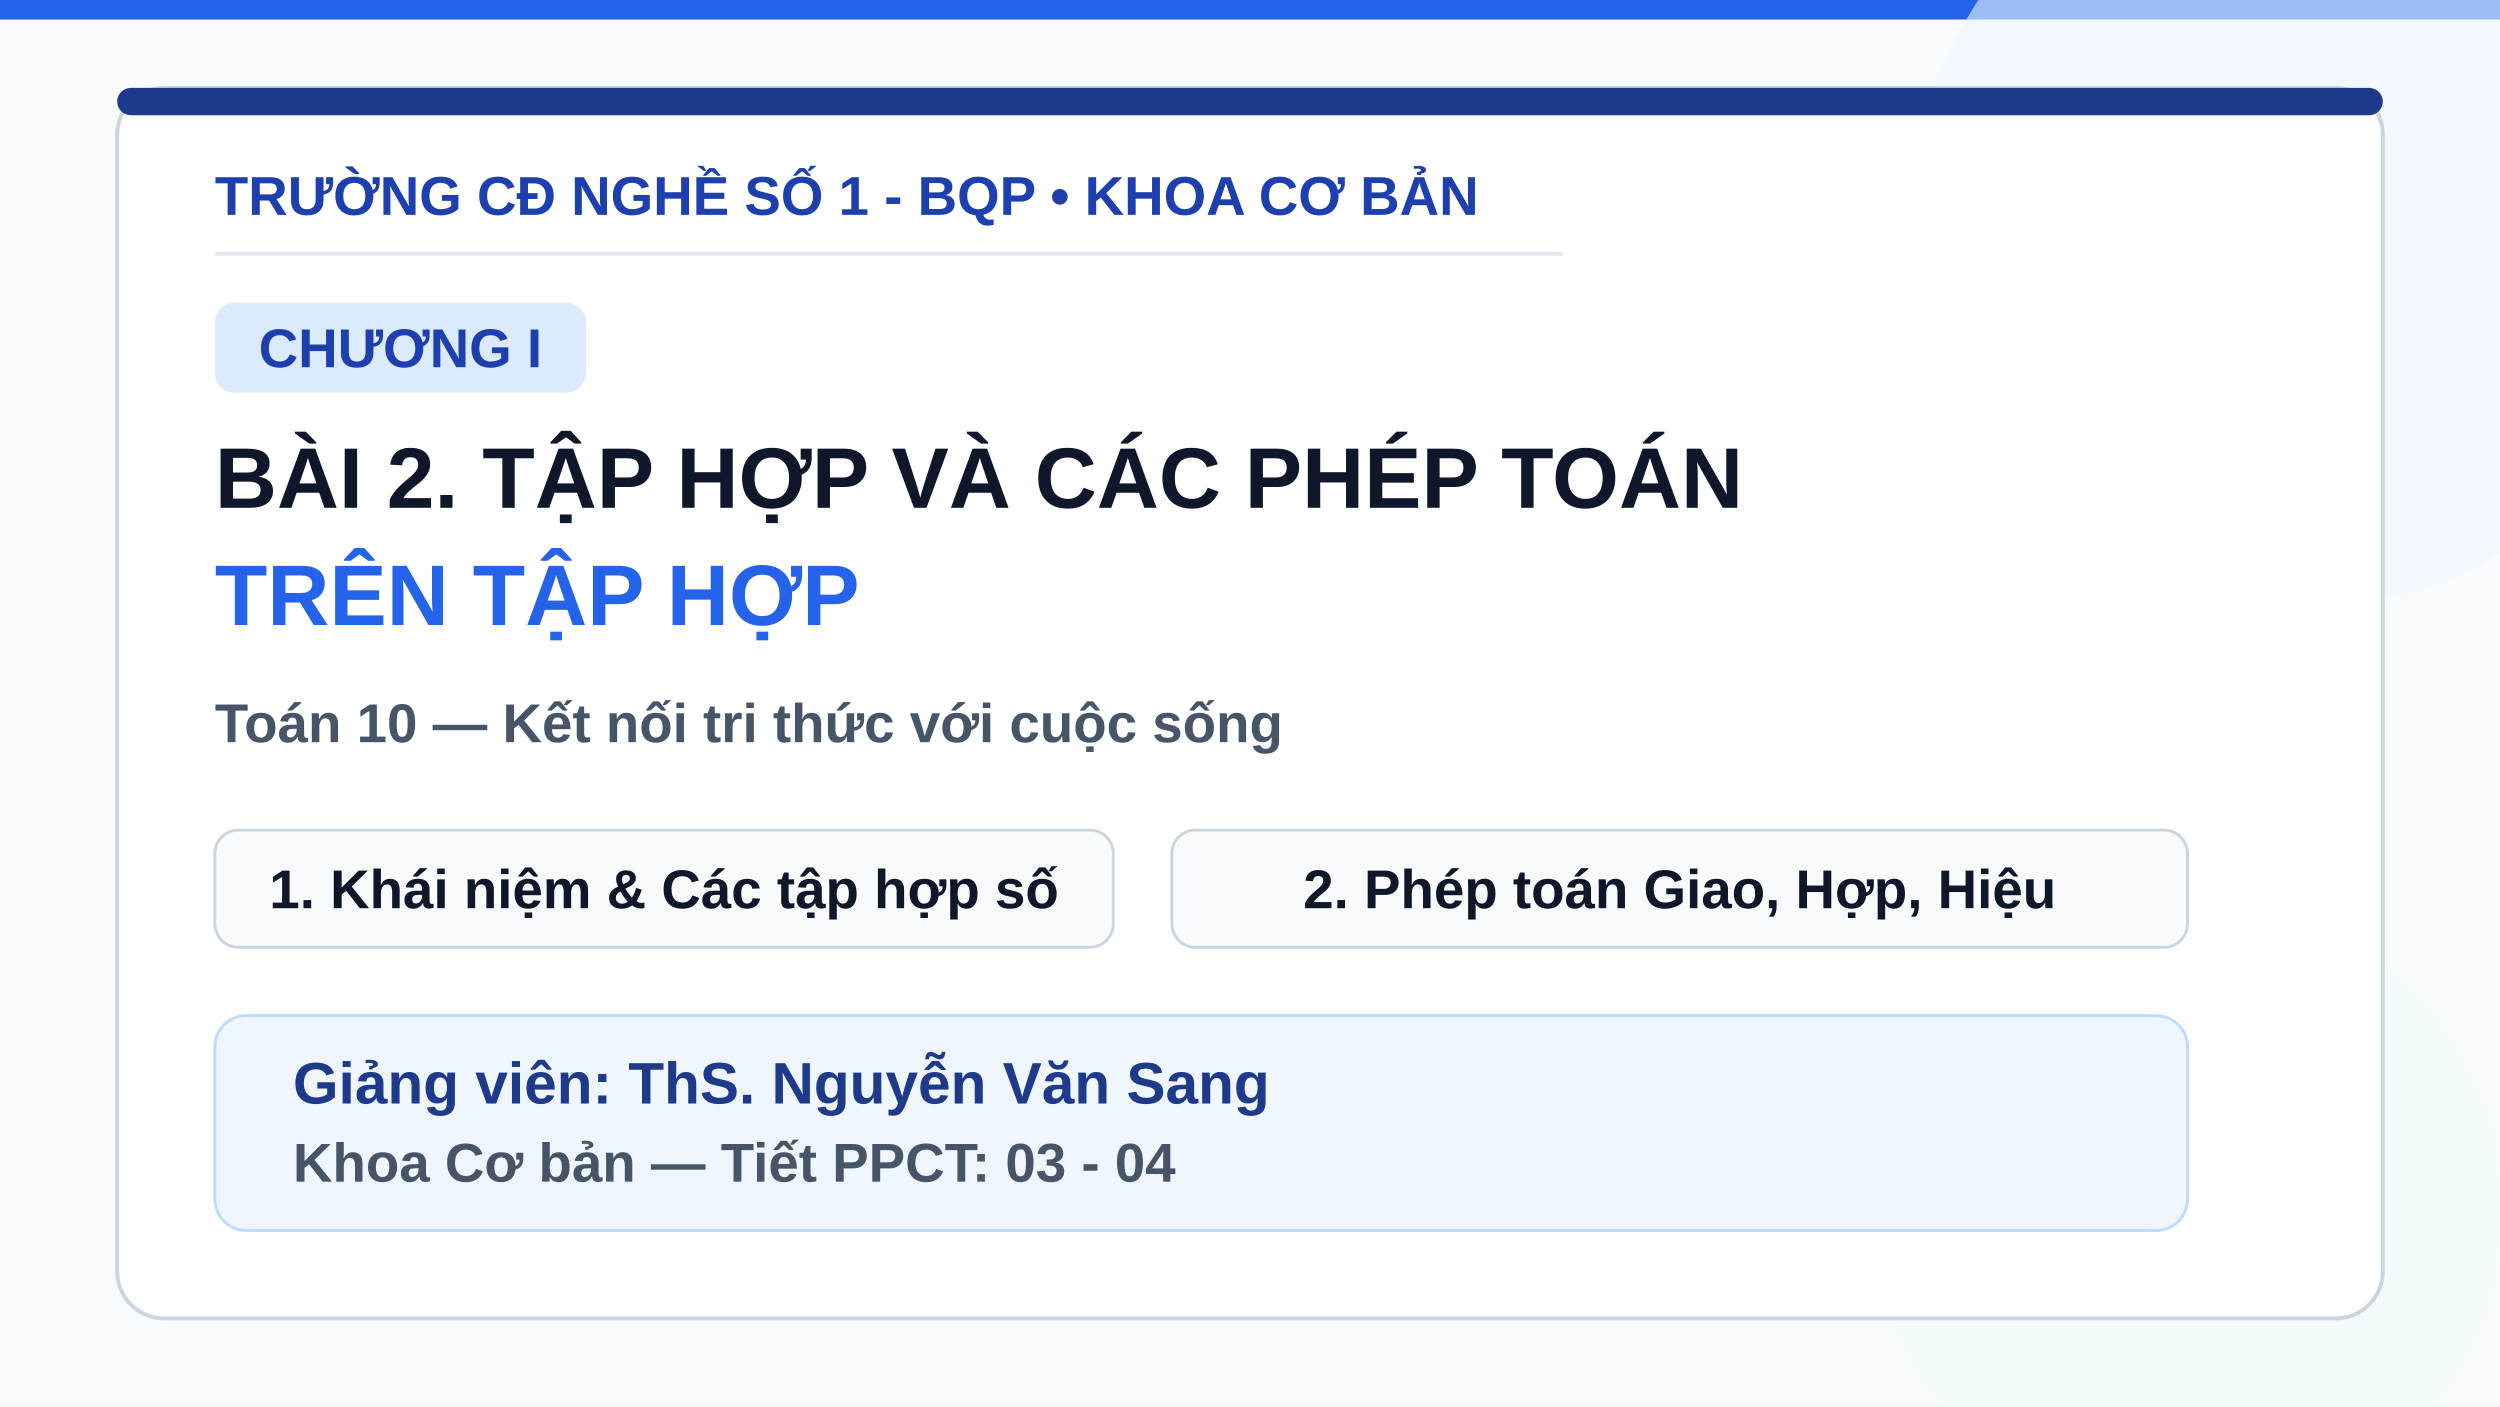
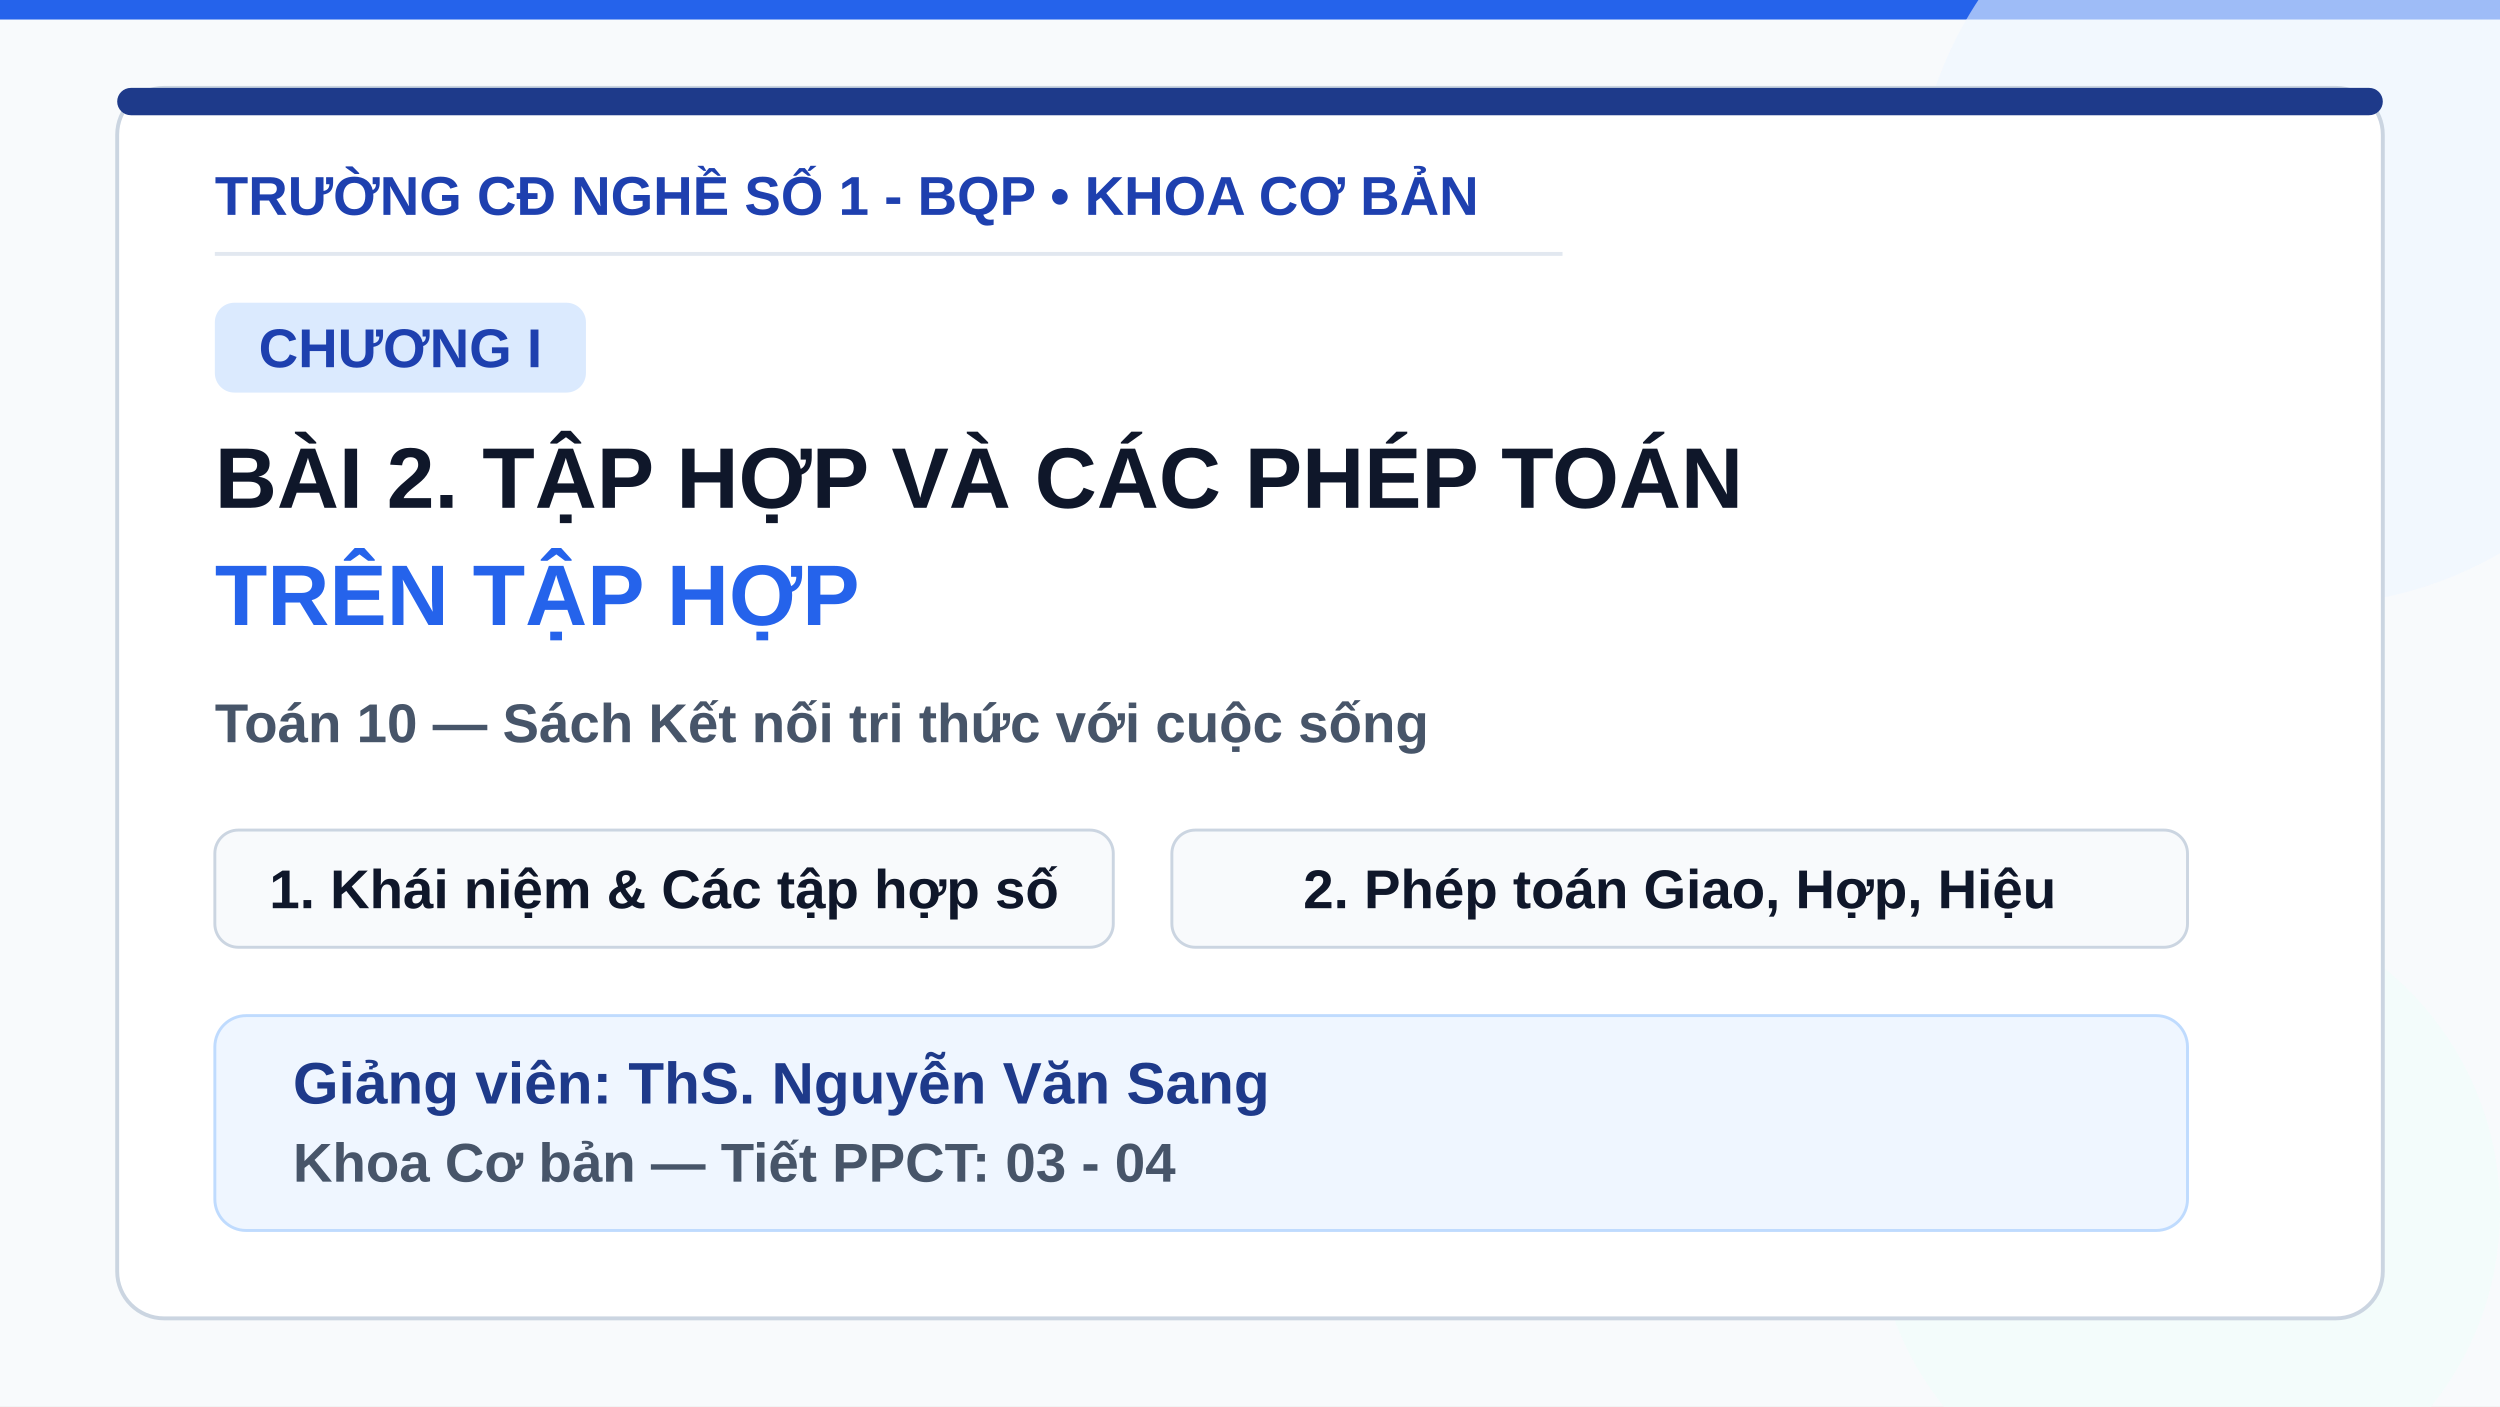
<svg xmlns="http://www.w3.org/2000/svg" width="1280" height="720" viewBox="0 0 1280 720" lang="vi-VN" font-family="Arial, 'Segoe UI', sans-serif">
  <rect x="0" y="0" width="1280" height="720" fill="#F8FAFC" />
  <rect x="0" y="0" width="1280" height="10" fill="#2563EB" />
  <circle cx="1180" cy="110" r="200" fill="#EFF6FF" opacity="0.6" />
  <circle cx="1120" cy="620" r="160" fill="#F0FDFA" opacity="0.6" />
  <g id="cover-card">
    <rect x="60" y="45" width="1160" height="630" rx="24" fill="#FFFFFF" stroke="#CBD5E1" stroke-width="2" />
    <rect x="60" y="45" width="1160" height="14" rx="7" fill="#1E3A8A" />
    <text x="110" y="110" fill="#1E40AF" font-size="28" font-weight="800">TRƯỜNG CĐ NGHỀ SỐ 1 - BQP • KHOA CƠ BẢN</text>
    <line x1="110" y1="130" x2="800" y2="130" stroke="#E2E8F0" stroke-width="2" />
    <rect x="110" y="155" width="190" height="46" rx="10" fill="#DBEAFE" />
    <text x="205" y="188" fill="#1E40AF" font-size="28" font-weight="800" text-anchor="middle">CHƯƠNG I</text>
    <text x="110" y="260" fill="#0F172A" font-size="44" font-weight="800">BÀI 2. TẬP HỢP VÀ CÁC PHÉP TOÁN</text>
    <text x="110" y="320" fill="#2563EB" font-size="44" font-weight="800">TRÊN TẬP HỢP</text>
-     <text x="110" y="380" fill="#475569" font-size="28" font-weight="600">Toán 10 — Kết nối tri thức với cuộc sống</text>
+     <text x="110" y="380" fill="#475569" font-size="28" font-weight="600">Toán 10 — Sách Kết nối tri thức với cuộc sống</text>
    <rect x="110" y="425" width="460" height="60" rx="12" fill="#F8FAFC" stroke="#CBD5E1" stroke-width="1.5" />
    <text x="340" y="465" fill="#0F172A" font-size="28" font-weight="700" text-anchor="middle">1. Khái niệm &amp; Các tập hợp số</text>
    <rect x="600" y="425" width="520" height="60" rx="12" fill="#F8FAFC" stroke="#CBD5E1" stroke-width="1.5" />
    <text x="860" y="465" fill="#0F172A" font-size="28" font-weight="700" text-anchor="middle">2. Phép toán Giao, Hợp, Hiệu</text>
    <rect x="110" y="520" width="1010" height="110" rx="16" fill="#EFF6FF" stroke="#BFDBFE" stroke-width="1.5" />
    <text x="150" y="565" fill="#1E3A8A" font-size="30" font-weight="800">Giảng viên: ThS. Nguyễn Văn Sang</text>
    <text x="150" y="605" fill="#475569" font-size="28" font-weight="600">Khoa Cơ bản — Tiết PPCT: 03 - 04</text>
  </g>
</svg>
